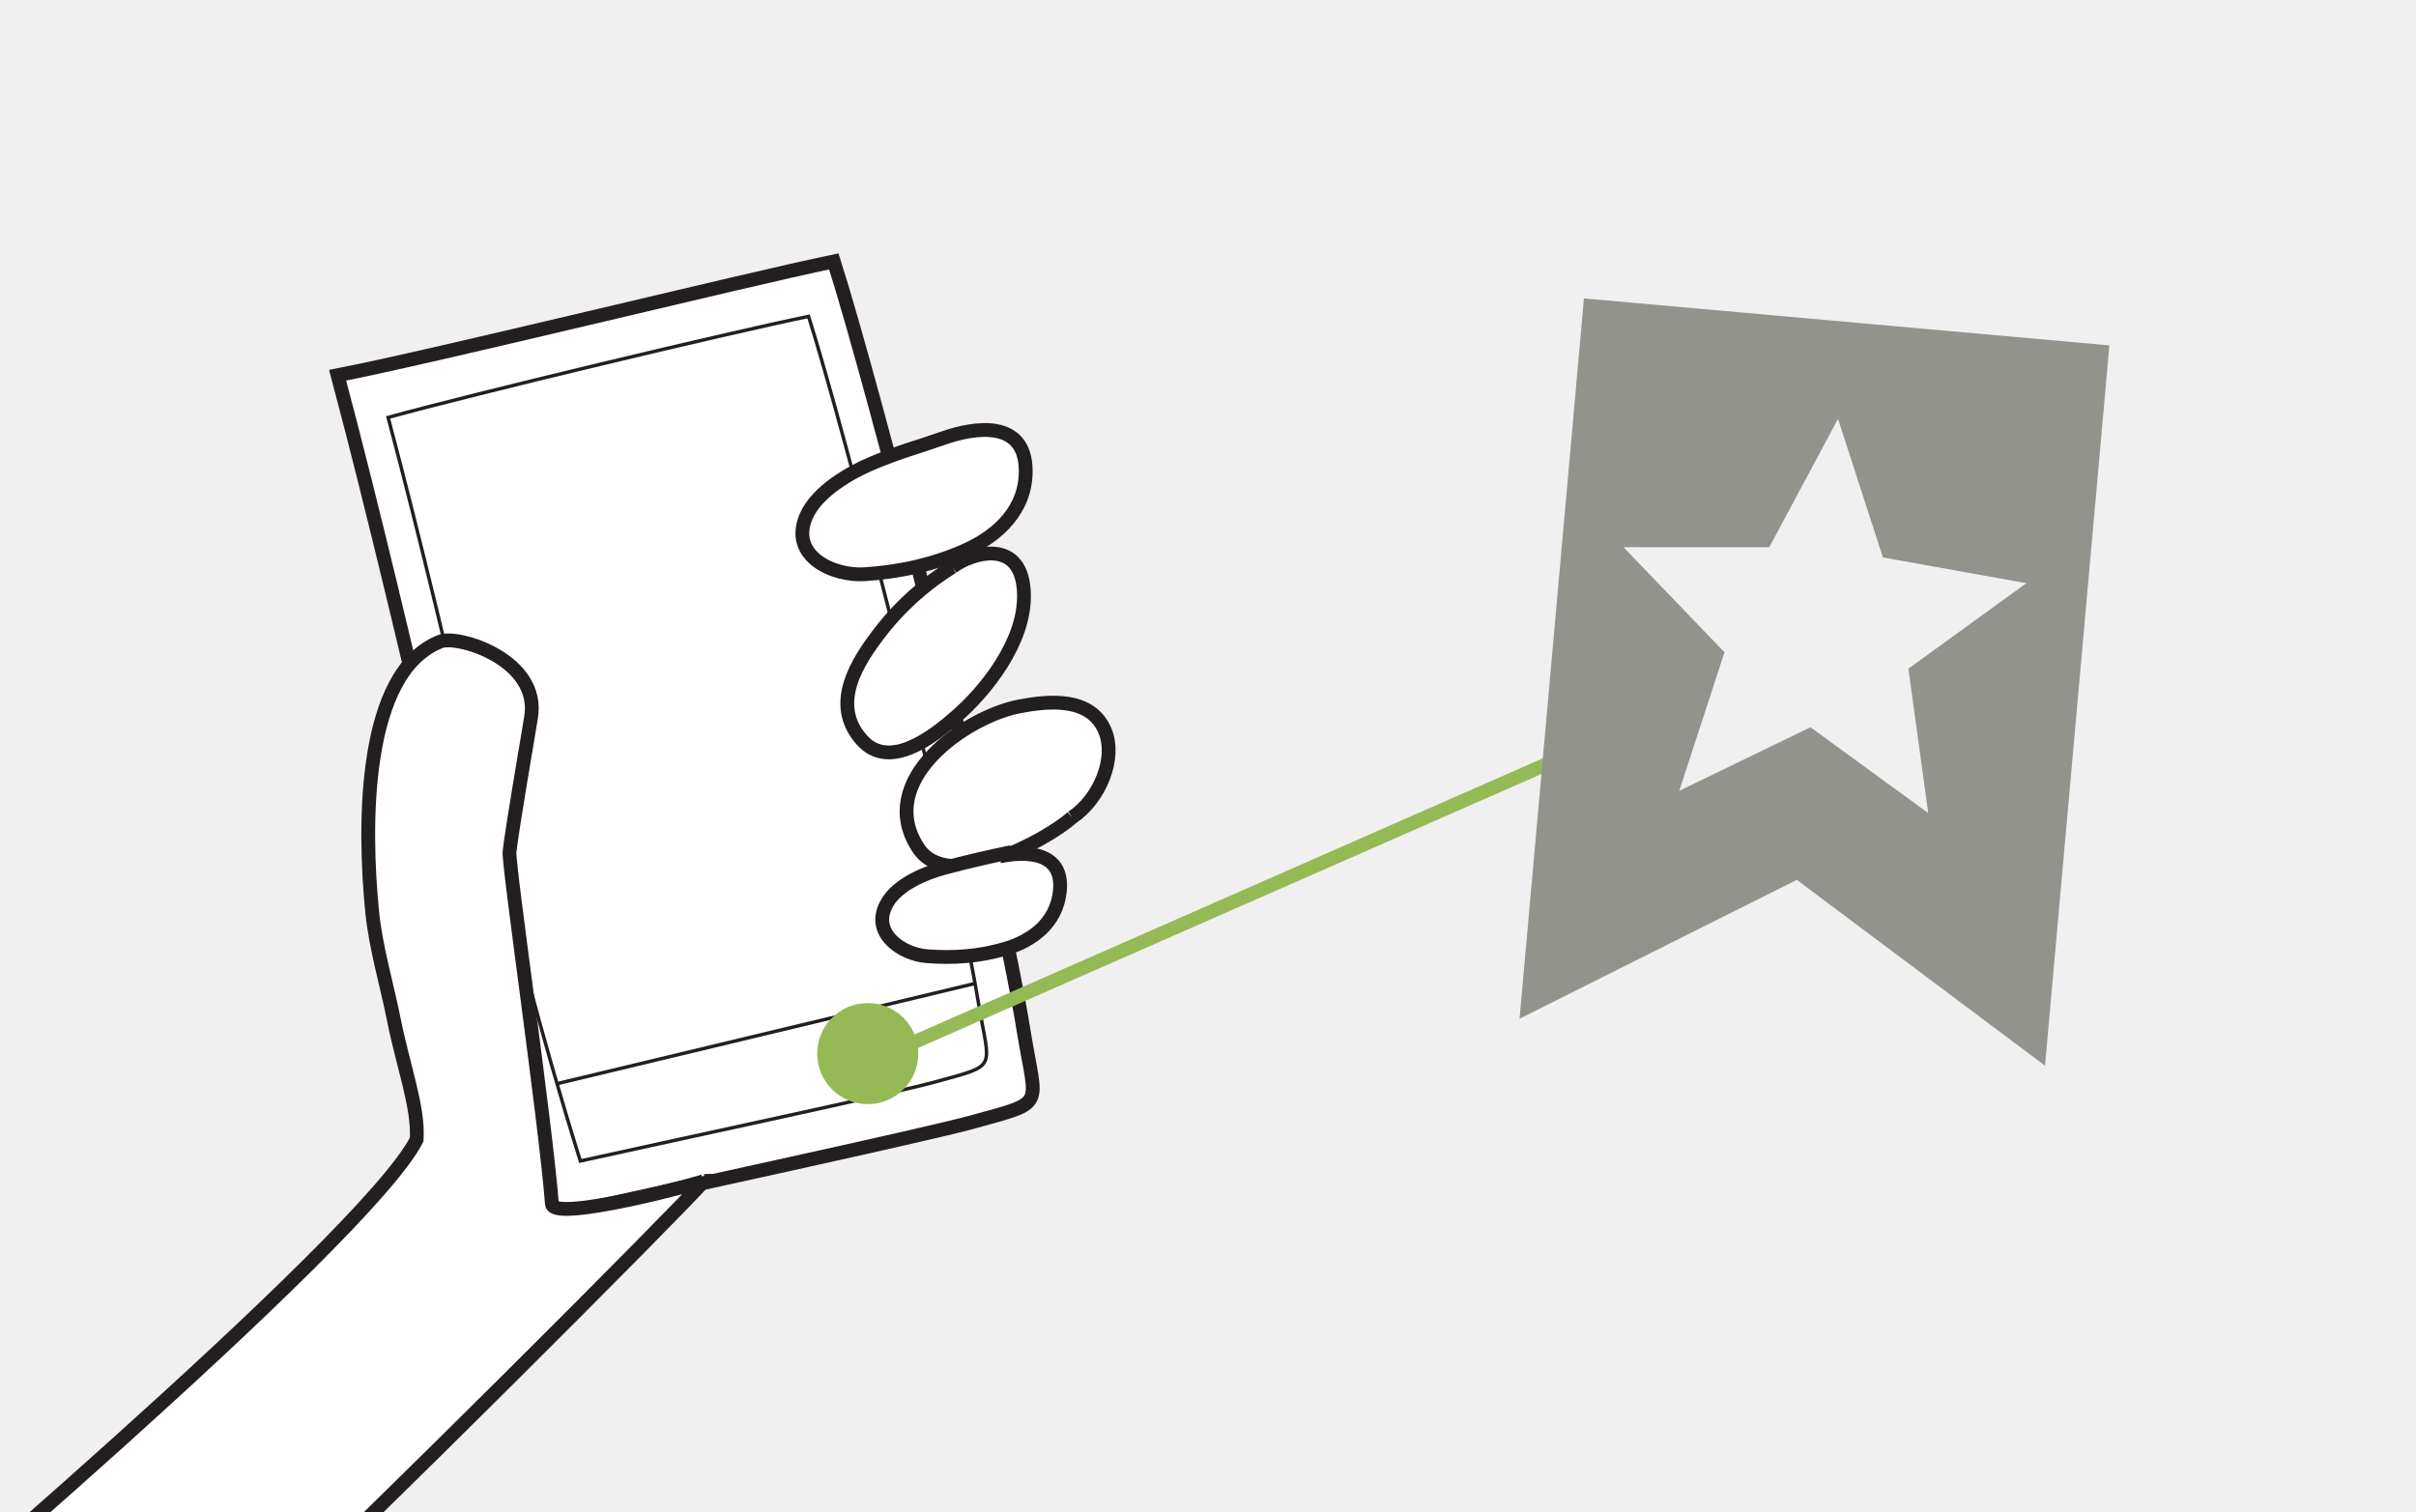
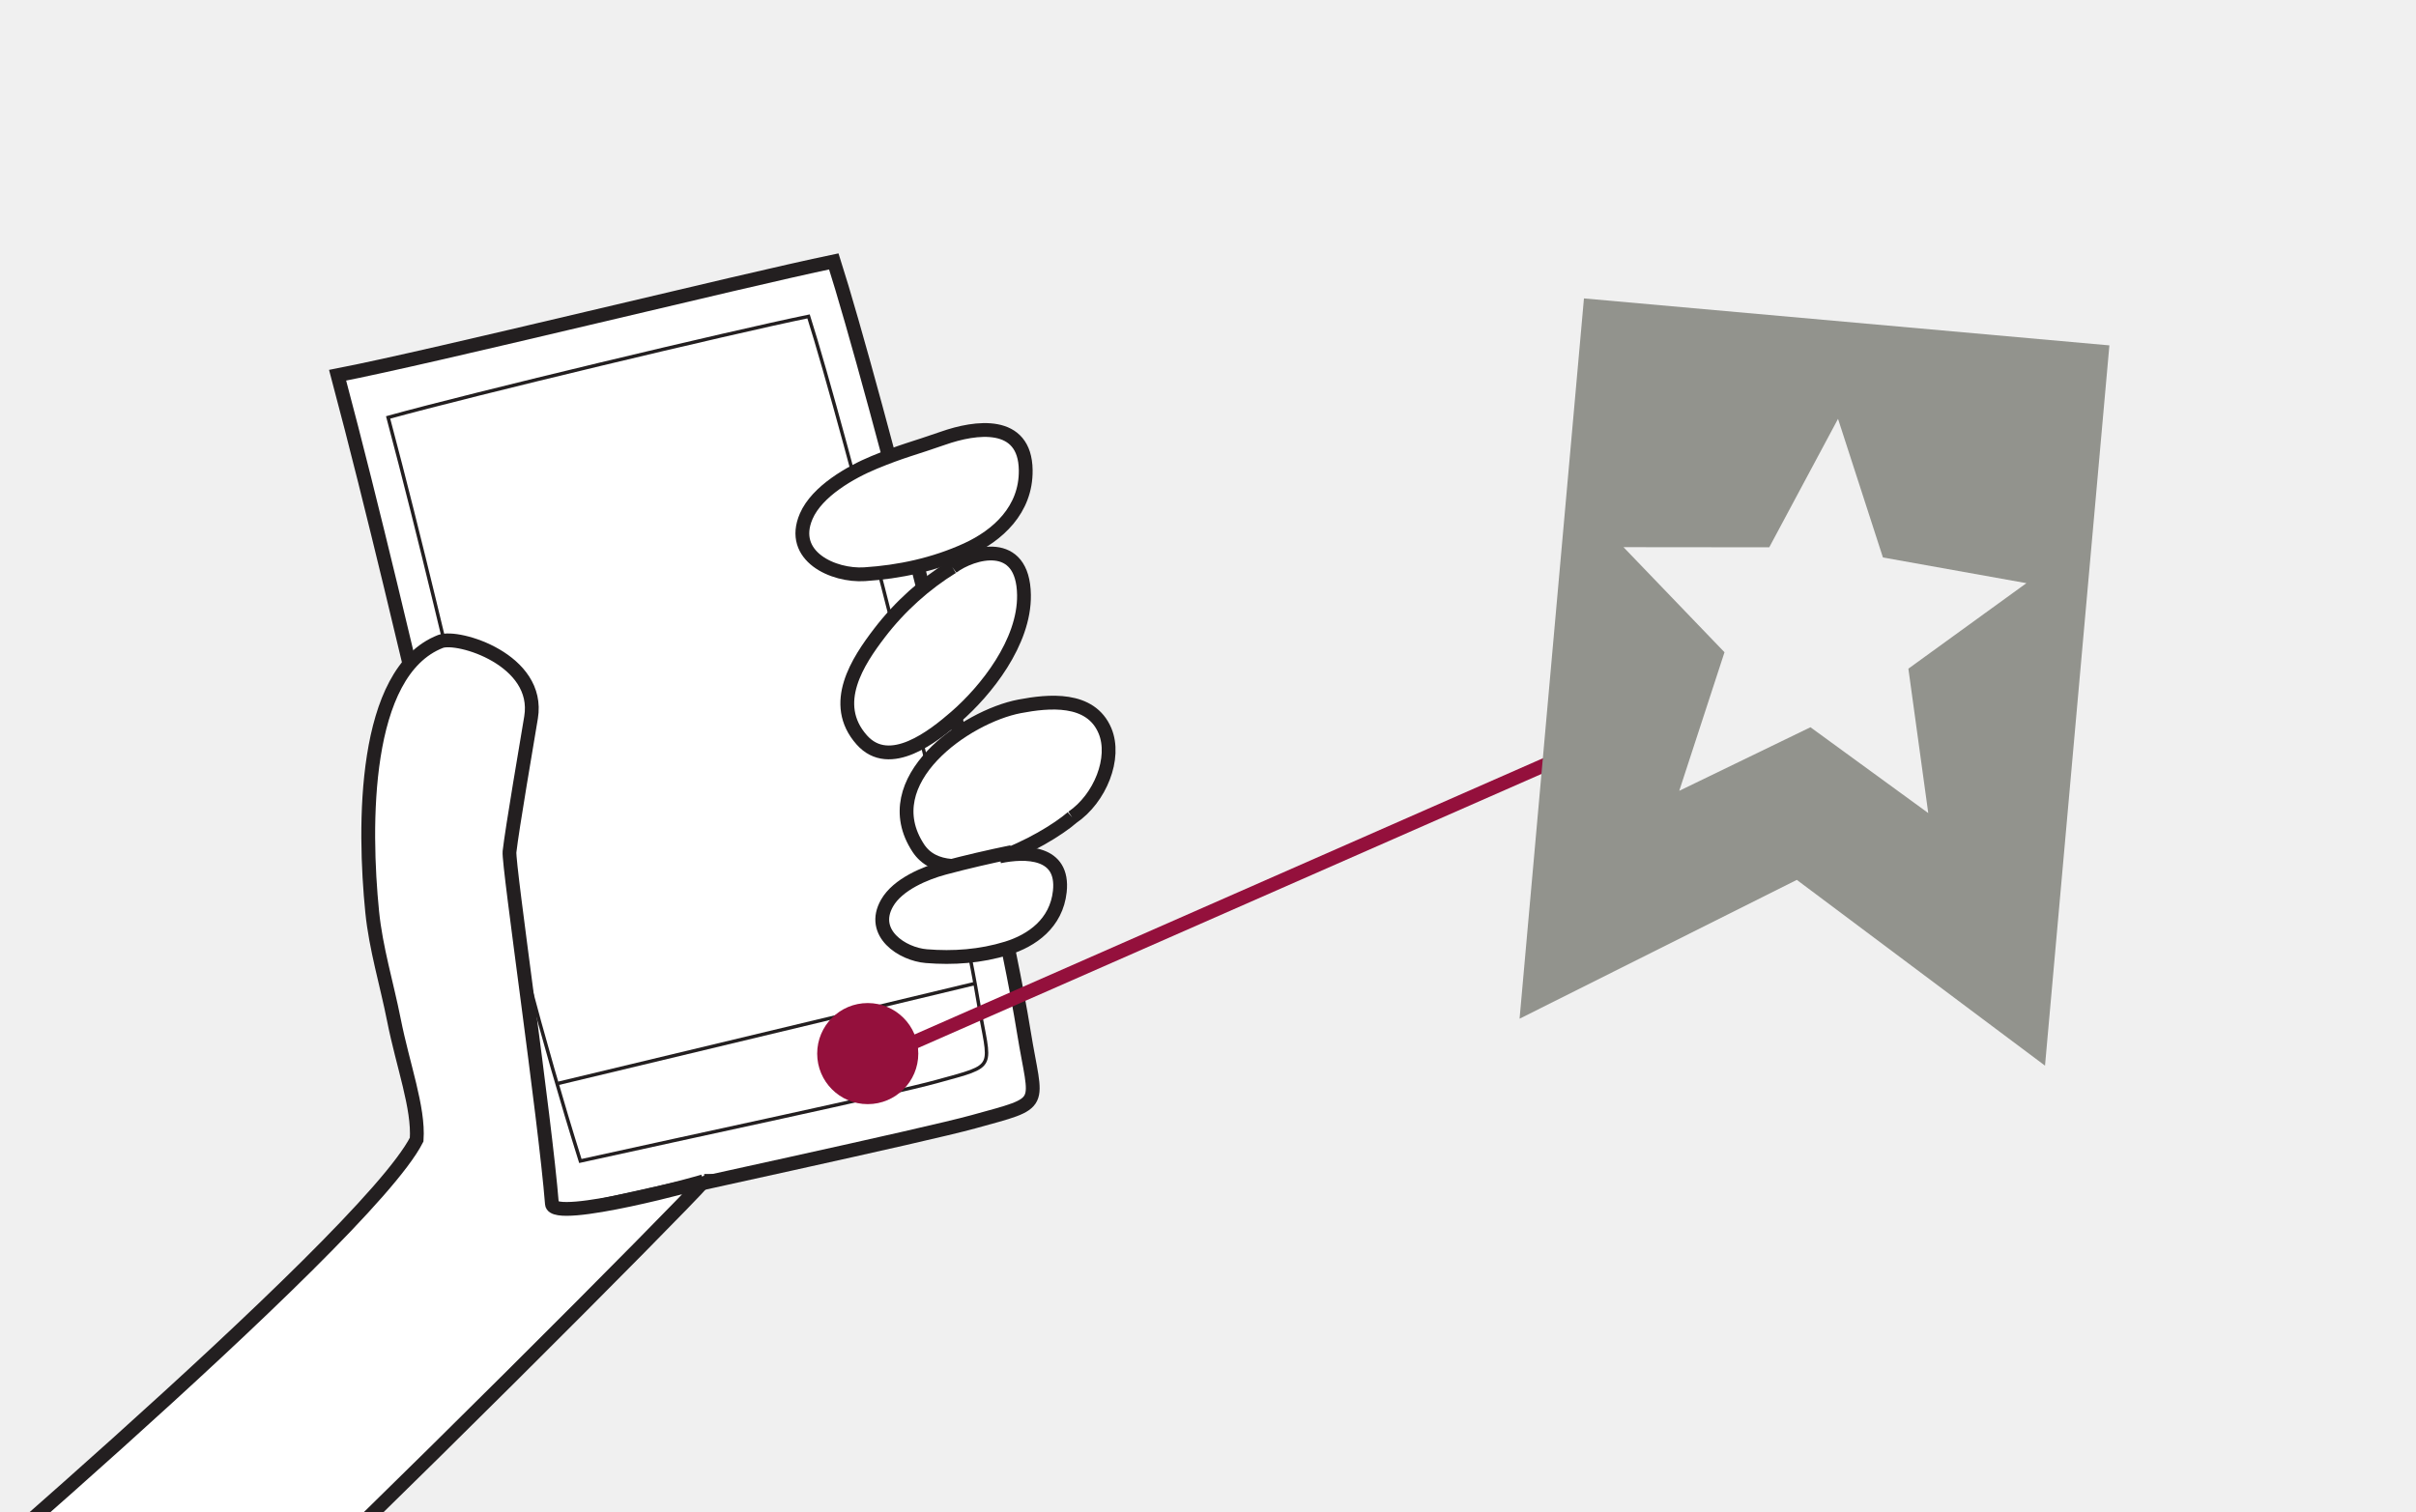
<svg xmlns="http://www.w3.org/2000/svg" version="1.1" id="Layer_1" x="0px" y="0px" width="350px" height="219px" viewBox="0 0 350 219" enable-background="new 0 0 350 219" xml:space="preserve">
  <path fill="#FFFFFF" stroke="#231F20" stroke-width="2" stroke-miterlimit="10" d="M120.792,37.879  c5.587,17.474,23.3,85.434,27.542,111.748c1.768,10.947,3.359,9.973-7.315,12.924c-7.034,1.947-43.05,9.689-60.669,13.658  C67.726,136.285,59.668,94.793,48.91,54.375C62.654,51.715,107.223,40.701,120.792,37.879z" />
  <path fill="#FFFFFF" stroke="#231F20" stroke-width="0.5" stroke-miterlimit="10" d="M117.134,45.848  c4.954,15.572,20.731,76.078,24.61,99.48c1.627,9.748,2.97,8.9-6.102,11.406c-5.973,1.664-36.59,8.18-51.568,11.502  C72.909,132.67,65.809,96.482,56.226,60.49C68.591,57.071,105.6,48.218,117.134,45.848z" />
-   <path fill="#FFFFFF" stroke="#231F20" stroke-width="2" stroke-miterlimit="10" d="M155.332,118.449  c4.061-2.758,6.387-8.631,4.744-12.549c-2.078-4.959-8.188-4.34-12.36-3.547c-7.789,1.479-21.106,10.748-14.687,20.533  C137.376,129.512,151.443,121.859,155.332,118.449" />
+   <path fill="#FFFFFF" stroke="#231F20" stroke-width="2" stroke-miterlimit="10" d="M155.332,118.449  c4.061-2.758,6.387-8.631,4.744-12.549c-2.078-4.959-8.188-4.34-12.36-3.547c-7.789,1.479-21.106,10.749-14.687,20.533  C137.376,129.512,151.443,121.859,155.332,118.449" />
  <path fill="#FFFFFF" stroke="#231F20" stroke-width="2" stroke-miterlimit="10" d="M137.951,82.173  c2.922-2.184,10.269-4.314,10.391,4.047c0.1,6.855-5.511,13.875-9.882,17.667c-3.159,2.74-9.569,7.891-13.62,3.33  c-4.664-5.254-0.521-11.447,2.566-15.488C130.386,87.833,134.047,84.587,137.951,82.173" />
  <path fill="#FFFFFF" stroke="#231F20" stroke-width="2" stroke-miterlimit="10" d="M136.624,63.498  c4.721-1.661,11.882-2.66,11.97,4.635c0.068,5.756-4.07,9.471-8.527,11.512c-4.744,2.169-9.771,3.236-14.799,3.563  c-4.533,0.298-10.976-2.608-8.474-8.399c1.565-3.626,6.439-6.394,9.837-7.798C130.692,65.329,132.45,64.964,136.624,63.498" />
-   <path fill="#FFFFFF" stroke="#231F20" stroke-width="2" stroke-miterlimit="10" d="M144.794,124.102  c3.777-0.785,9.369-0.76,8.738,5.082c-0.498,4.607-4.026,7.1-7.641,8.221c-3.846,1.189-7.803,1.465-11.69,1.148  c-3.507-0.285-8.172-3.348-5.698-7.689c1.545-2.717,5.549-4.371,8.289-5.104c3.277-0.875,6.436-1.6,9.776-2.293" />
-   <path fill="#FFFFFF" stroke="#231F20" stroke-width="2" stroke-miterlimit="10" d="M29.496,242.934  c26.73-25.307,68.301-67.086,72.524-71.811h-0.001c0.286,0.047-21.843,6.107-22.062,3.33c-0.972-12.305-6.347-49.217-6.146-51.027  c0.367-3.275,2.589-16.242,3.121-19.461c1.387-8.354-10.583-12.004-13.122-11.011c-11.338,4.435-11.132,26.82-9.891,39.193  c0.534,5.32,2.116,10.443,3.147,15.662c1.299,6.576,3.616,12.715,3.295,17.328c-7.553,14.852-80.953,76.703-80.711,76.812" />
-   <line fill="none" stroke="#231F20" stroke-width="0.5" stroke-miterlimit="10" x1="80.88" y1="156.985" x2="141.252" y2="142.511" />
-   <circle fill="#95BA55" cx="125.707" cy="152.674" r="7.324" />
-   <line fill="none" stroke="#95BA55" stroke-width="2" stroke-miterlimit="10" x1="125.706" y1="153.973" x2="226.86" y2="109.5" />
-   <path fill="#92938D" d="M229.463,43.243l-9.327,104.375l40.165-20.117l35.955,26.92l9.327-104.373L229.463,43.243z M279.341,117.818  l-17.066-12.434l-19.006,9.211l6.554-20.079L235.19,79.289l21.116,0.021l9.963-18.615l6.506,20.087l20.786,3.724l-17.099,12.391  L279.341,117.818z" />
+   <path fill="#FFFFFF" stroke="#231F20" stroke-width="2" stroke-miterlimit="10" d="M144.794,124.102  c3.777-0.785,9.369-0.76,8.738,5.082c-0.498,4.607-4.026,7.101-7.641,8.221c-3.846,1.189-7.803,1.466-11.69,1.148  c-3.507-0.285-8.172-3.348-5.698-7.688c1.545-2.718,5.549-4.371,8.289-5.104c3.277-0.875,6.436-1.6,9.776-2.293" />
+   <path fill="#FFFFFF" stroke="#231F20" stroke-width="2" stroke-miterlimit="10" d="M29.496,242.934  c26.73-25.307,68.301-67.086,72.524-71.811h-0.001c0.286,0.047-21.843,6.107-22.062,3.33c-0.972-12.305-6.347-49.217-6.146-51.027  c0.367-3.275,2.589-16.242,3.121-19.461c1.387-8.354-10.583-12.004-13.122-11.011c-11.338,4.435-11.132,26.819-9.891,39.192  c0.534,5.32,2.116,10.443,3.147,15.662c1.299,6.576,3.616,12.715,3.295,17.328c-7.553,14.853-80.953,76.703-80.711,76.812" />
+   <line fill="none" stroke="#231F20" stroke-width="0.5" stroke-miterlimit="10" x1="80.88" y1="156.984" x2="141.252" y2="142.511" />
+   <circle fill="#94103C" cx="125.707" cy="152.674" r="7.324" />
+   <line fill="none" stroke="#94103C" stroke-width="2" stroke-miterlimit="10" x1="125.706" y1="153.973" x2="226.859" y2="109.5" />
+   <path fill="#92938D" d="M229.463,43.243l-9.326,104.375l40.164-20.117l35.955,26.92l9.327-104.373L229.463,43.243z M279.341,117.818  l-17.065-12.435l-19.006,9.211l6.554-20.079l-14.634-15.227l21.117,0.021l9.963-18.615l6.506,20.087l20.785,3.724l-17.099,12.391  L279.341,117.818z" />
</svg>
